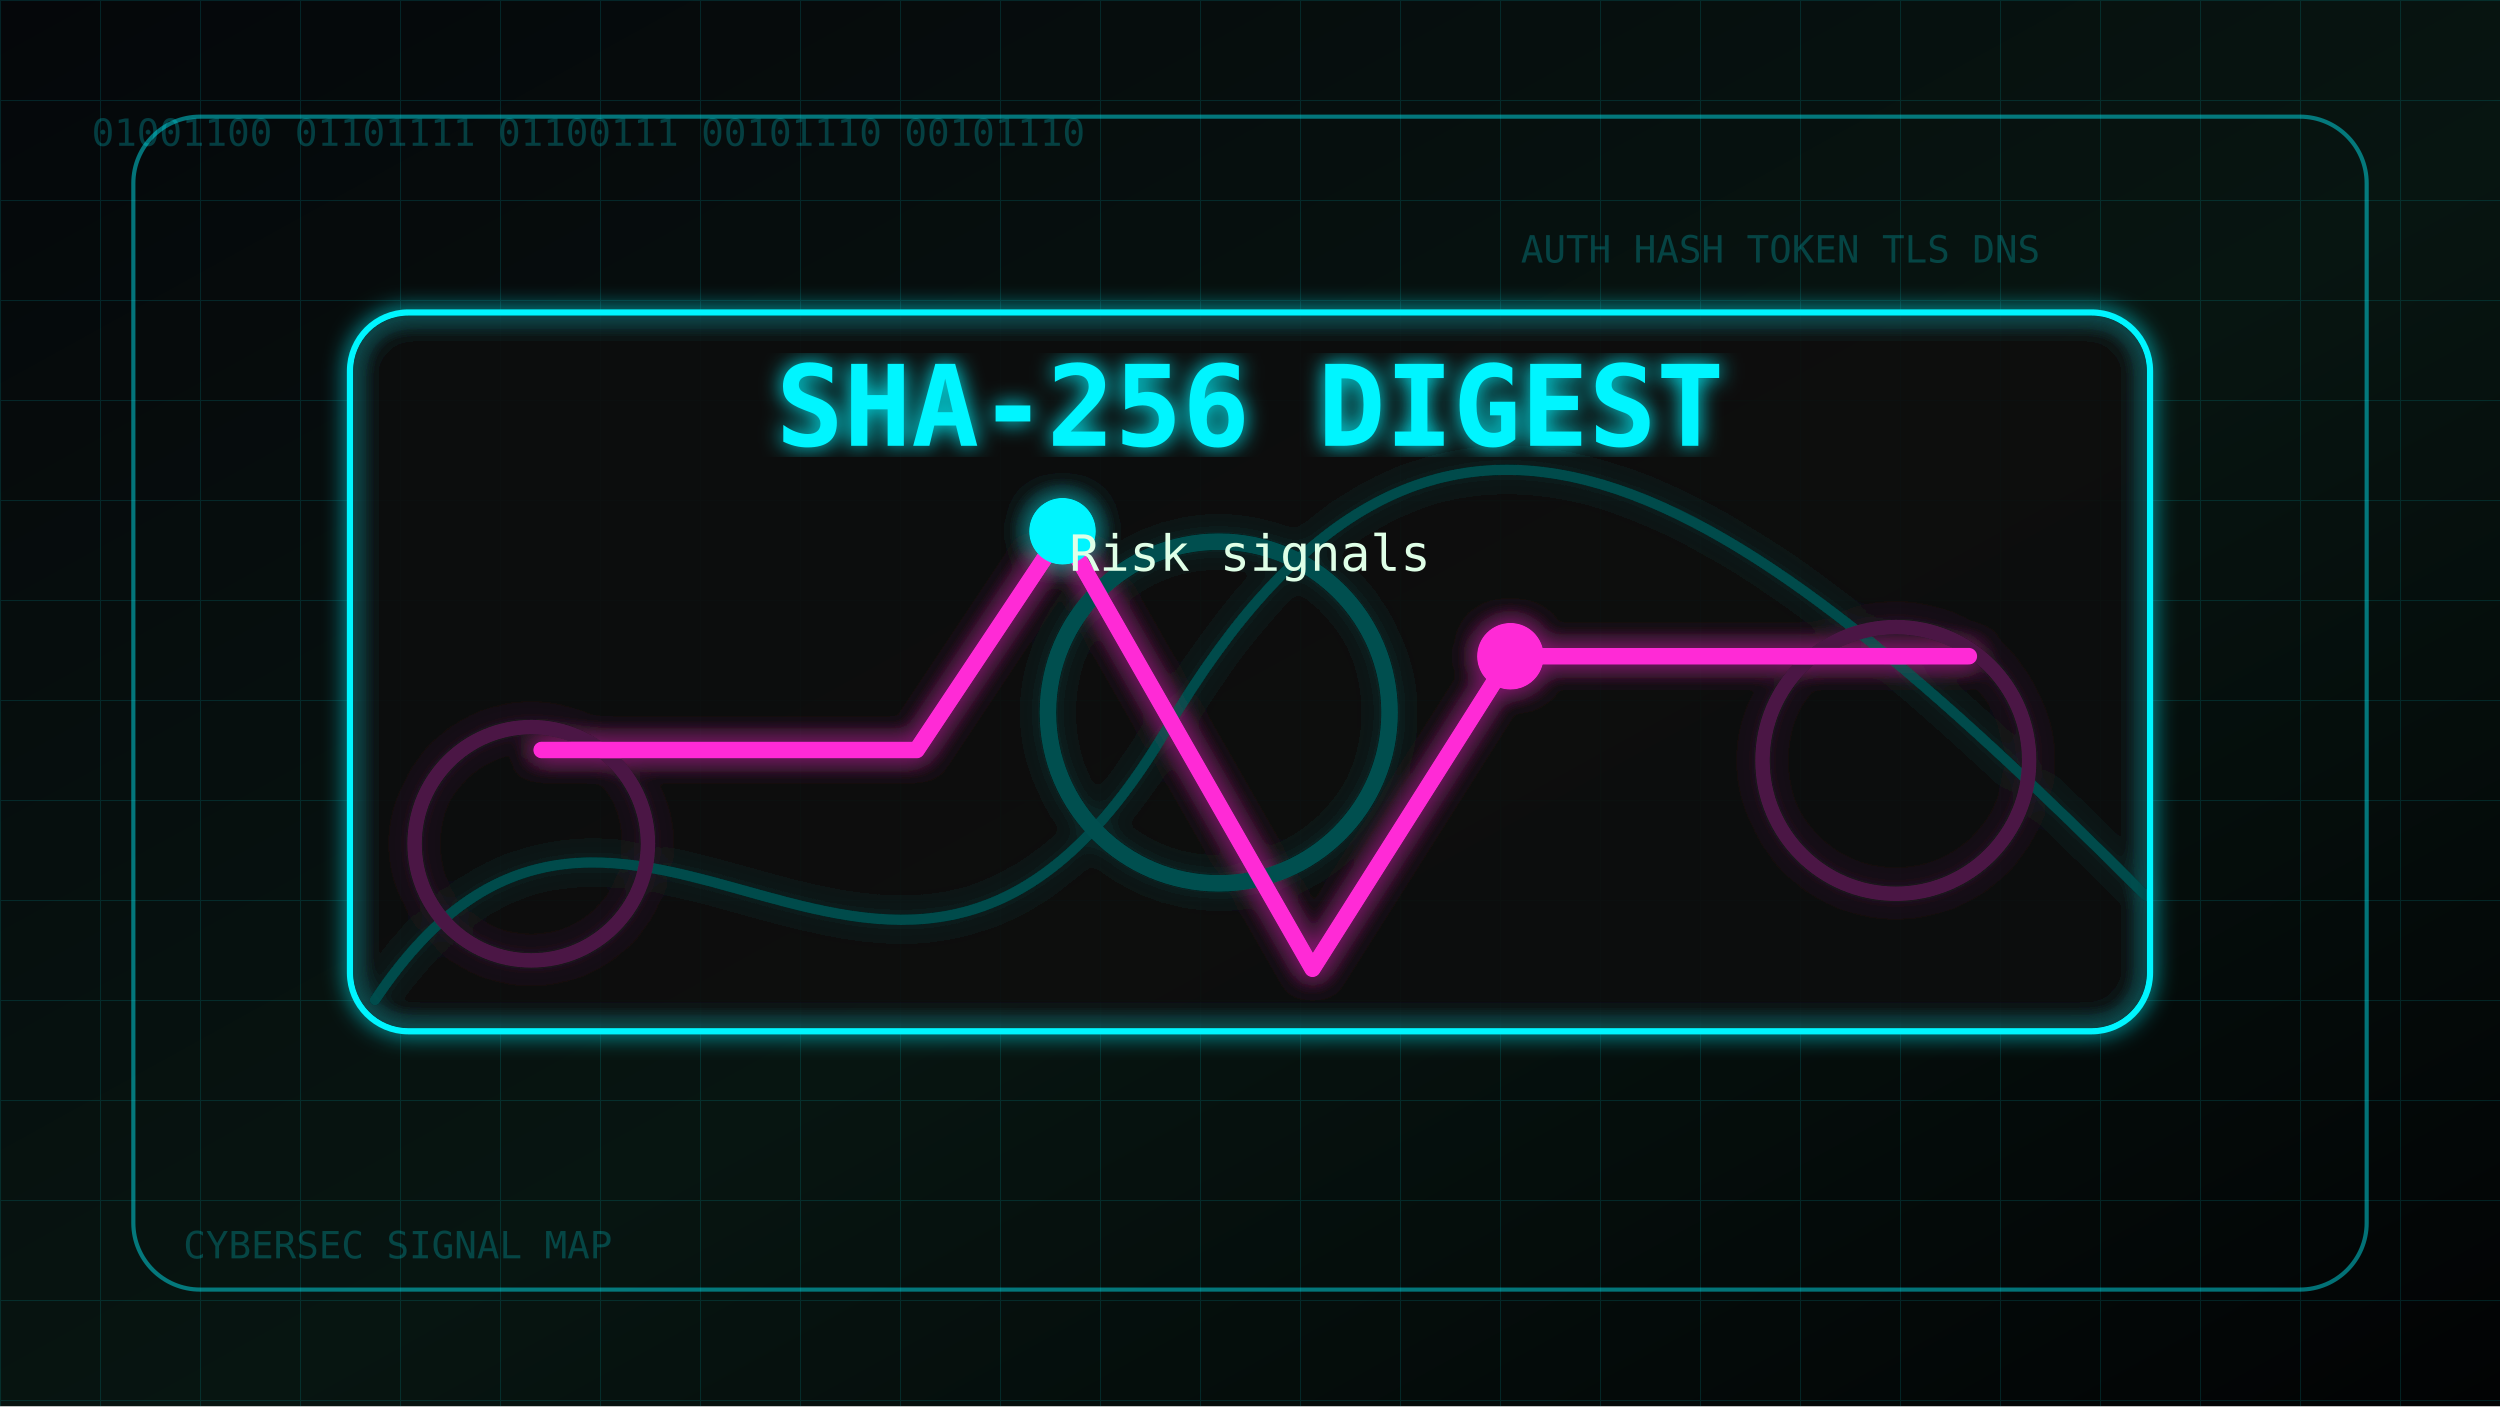
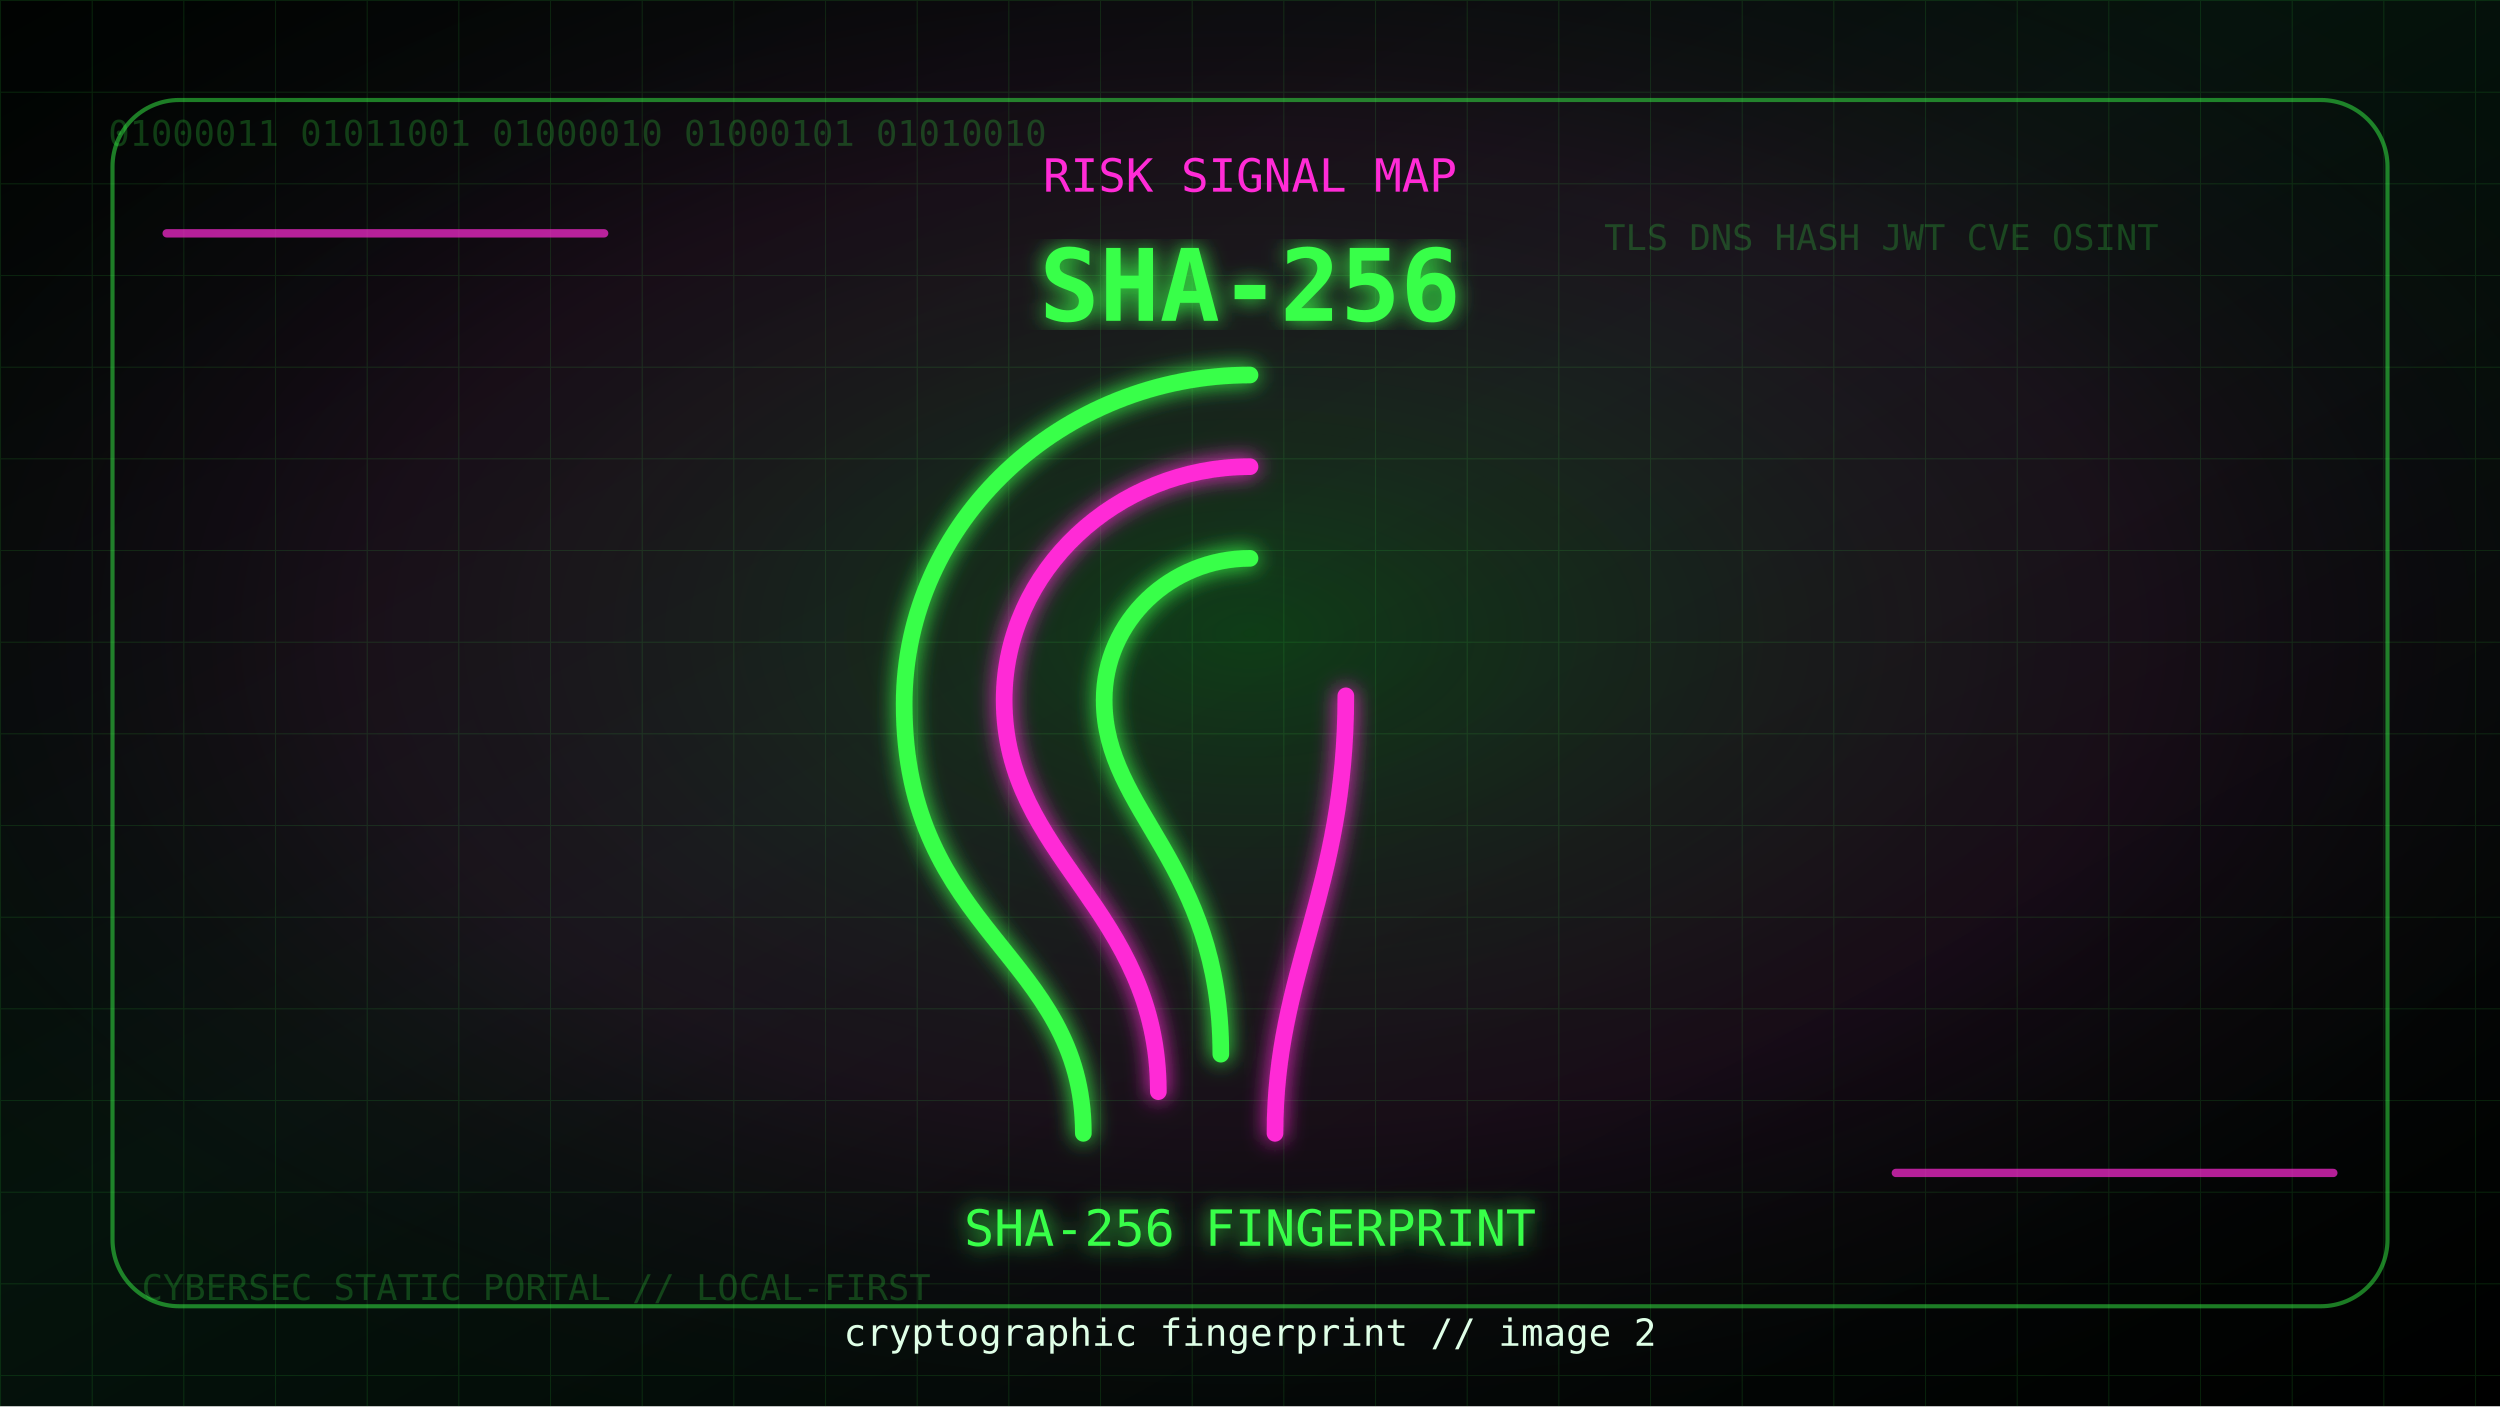
- <svg xmlns="http://www.w3.org/2000/svg" viewBox="0 0 1200 675" role="img" aria-label="SHA-256 digest">
+ <svg xmlns="http://www.w3.org/2000/svg" viewBox="0 0 1200 675" role="img" aria-label="SHA-256 RISK SIGNAL MAP">
  <defs>
    <linearGradient id="bg" x1="0" y1="0" x2="1" y2="1">
-       <stop offset="0" stop-color="#05070a" />
-       <stop offset="0.55" stop-color="#071511" />
-       <stop offset="1" stop-color="#020304" />
+       <stop offset="0" stop-color="#010302" />
+       <stop offset="0.45" stop-color="#05130c" />
+       <stop offset="1" stop-color="#000" />
    </linearGradient>
+     <radialGradient id="pulse" cx="50%" cy="45%" r="65%">
+       <stop offset="0" stop-color="#39ff4a" stop-opacity="0.18" />
+       <stop offset="0.55" stop-color="#ff2bd6" stop-opacity="0.08" />
+       <stop offset="1" stop-color="#000" stop-opacity="0" />
+     </radialGradient>
    <filter id="glow">
      <feGaussianBlur stdDeviation="5" result="blur" />
      <feMerge>
        <feMergeNode in="blur" />
        <feMergeNode in="SourceGraphic" />
      </feMerge>
    </filter>
-     <pattern id="grid" width="48" height="48" patternUnits="userSpaceOnUse">
-       <path d="M48 0H0v48" fill="none" stroke="#00f5ff" stroke-opacity="0.12" />
+     <pattern id="grid" width="44" height="44" patternUnits="userSpaceOnUse">
+       <path d="M44 0H0v44" fill="none" stroke="#39ff4a" stroke-opacity="0.12" />
    </pattern>
  </defs>
  <rect width="1200" height="675" fill="url(#bg)" />
  <rect width="1200" height="675" fill="url(#grid)" />
-   <g opacity="0.22" font-family="monospace" font-size="18" fill="#00f5ff">
-     <text x="44" y="70">01001100 01101111 01100111 00101110 00101110</text>
-     <text x="730" y="126">AUTH HASH TOKEN TLS DNS</text>
-     <text x="88" y="604">CYBERSEC SIGNAL MAP</text>
+   <rect width="1200" height="675" fill="url(#pulse)" />
+   <g opacity="0.22" font-family="JetBrains Mono, monospace" font-size="17" fill="#39ff4a">
+     <text x="52" y="70">01000011 01011001 01000010 01000101 01010010</text>
+     <text x="770" y="120">TLS DNS HASH JWT CVE OSINT</text>
+     <text x="68" y="624">CYBERSEC STATIC PORTAL // LOCAL-FIRST</text>
  </g>
  <g filter="url(#glow)">
-     <path d="M180 480 C300 300 430 570 560 350 S830 230 1030 430" fill="none" stroke="#00f5ff" stroke-width="5" stroke-linecap="round" opacity="0.9" />
-     <circle cx="255" cy="405" r="56" fill="none" stroke="#ff2bd6" stroke-width="7" />
-     <circle cx="585" cy="342" r="82" fill="none" stroke="#00f5ff" stroke-width="8" />
-     <circle cx="910" cy="365" r="64" fill="none" stroke="#ff2bd6" stroke-width="7" />
-     <rect x="168" y="150" width="864" height="345" rx="28" fill="#07100d" fill-opacity="0.72" stroke="#00f5ff" stroke-width="3" />
-     <path d="M260 360h180l70-105 120 210 95-150h220" fill="none" stroke="#ff2bd6" stroke-width="8" stroke-linecap="round" stroke-linejoin="round" />
-     <circle cx="510" cy="255" r="16" fill="#00f5ff" />
-     <circle cx="725" cy="315" r="16" fill="#ff2bd6" />
+     <path d="M600 180c-90 0-166 70-166 158 0 110 86 120 86 206" fill="none" stroke="#39ff4a" stroke-width="8" stroke-linecap="round" />
+     <path d="M600 224c-64 0-118 50-118 112 0 76 74 100 74 188" fill="none" stroke="#ff2bd6" stroke-width="8" stroke-linecap="round" />
+     <path d="M600 268c-38 0-70 30-70 68 0 54 56 78 56 170" fill="none" stroke="#39ff4a" stroke-width="8" stroke-linecap="round" />
+     <path d="M646 334c0 94-34 132-34 210" fill="none" stroke="#ff2bd6" stroke-width="8" stroke-linecap="round" />
+     <text x="600" y="598" text-anchor="middle" font-family="monospace" font-size="24" fill="#39ff4a">SHA-256 FINGERPRINT</text>
  </g>
-   <text x="600" y="214" text-anchor="middle" font-family="JetBrains Mono, monospace" font-size="54" font-weight="800" fill="#00f5ff" filter="url(#glow)">SHA-256 DIGEST</text>
-   <text x="600" y="274" text-anchor="middle" font-family="JetBrains Mono, monospace" font-size="24" fill="#dfffe7">Risk signals</text>
-   <rect x="64" y="56" width="1072" height="563" rx="32" fill="none" stroke="#00f5ff" stroke-opacity="0.45" stroke-width="2" />
+   <rect x="54" y="48" width="1092" height="579" rx="32" fill="none" stroke="#39ff4a" stroke-opacity="0.48" stroke-width="2" />
+   <path d="M80 112h210M910 563h210" stroke="#ff2bd6" stroke-width="4" stroke-linecap="round" opacity="0.7" />
+   <text x="600" y="92" text-anchor="middle" font-family="JetBrains Mono, monospace" font-size="22" fill="#ff2bd6">RISK SIGNAL MAP</text>
+   <text x="600" y="646" text-anchor="middle" font-family="JetBrains Mono, monospace" font-size="18" fill="#dfffe7">cryptographic fingerprint // image 2</text>
+   <text x="600" y="154" text-anchor="middle" font-family="JetBrains Mono, monospace" font-size="48" font-weight="800" fill="#39ff4a" filter="url(#glow)">SHA-256</text>
</svg>
